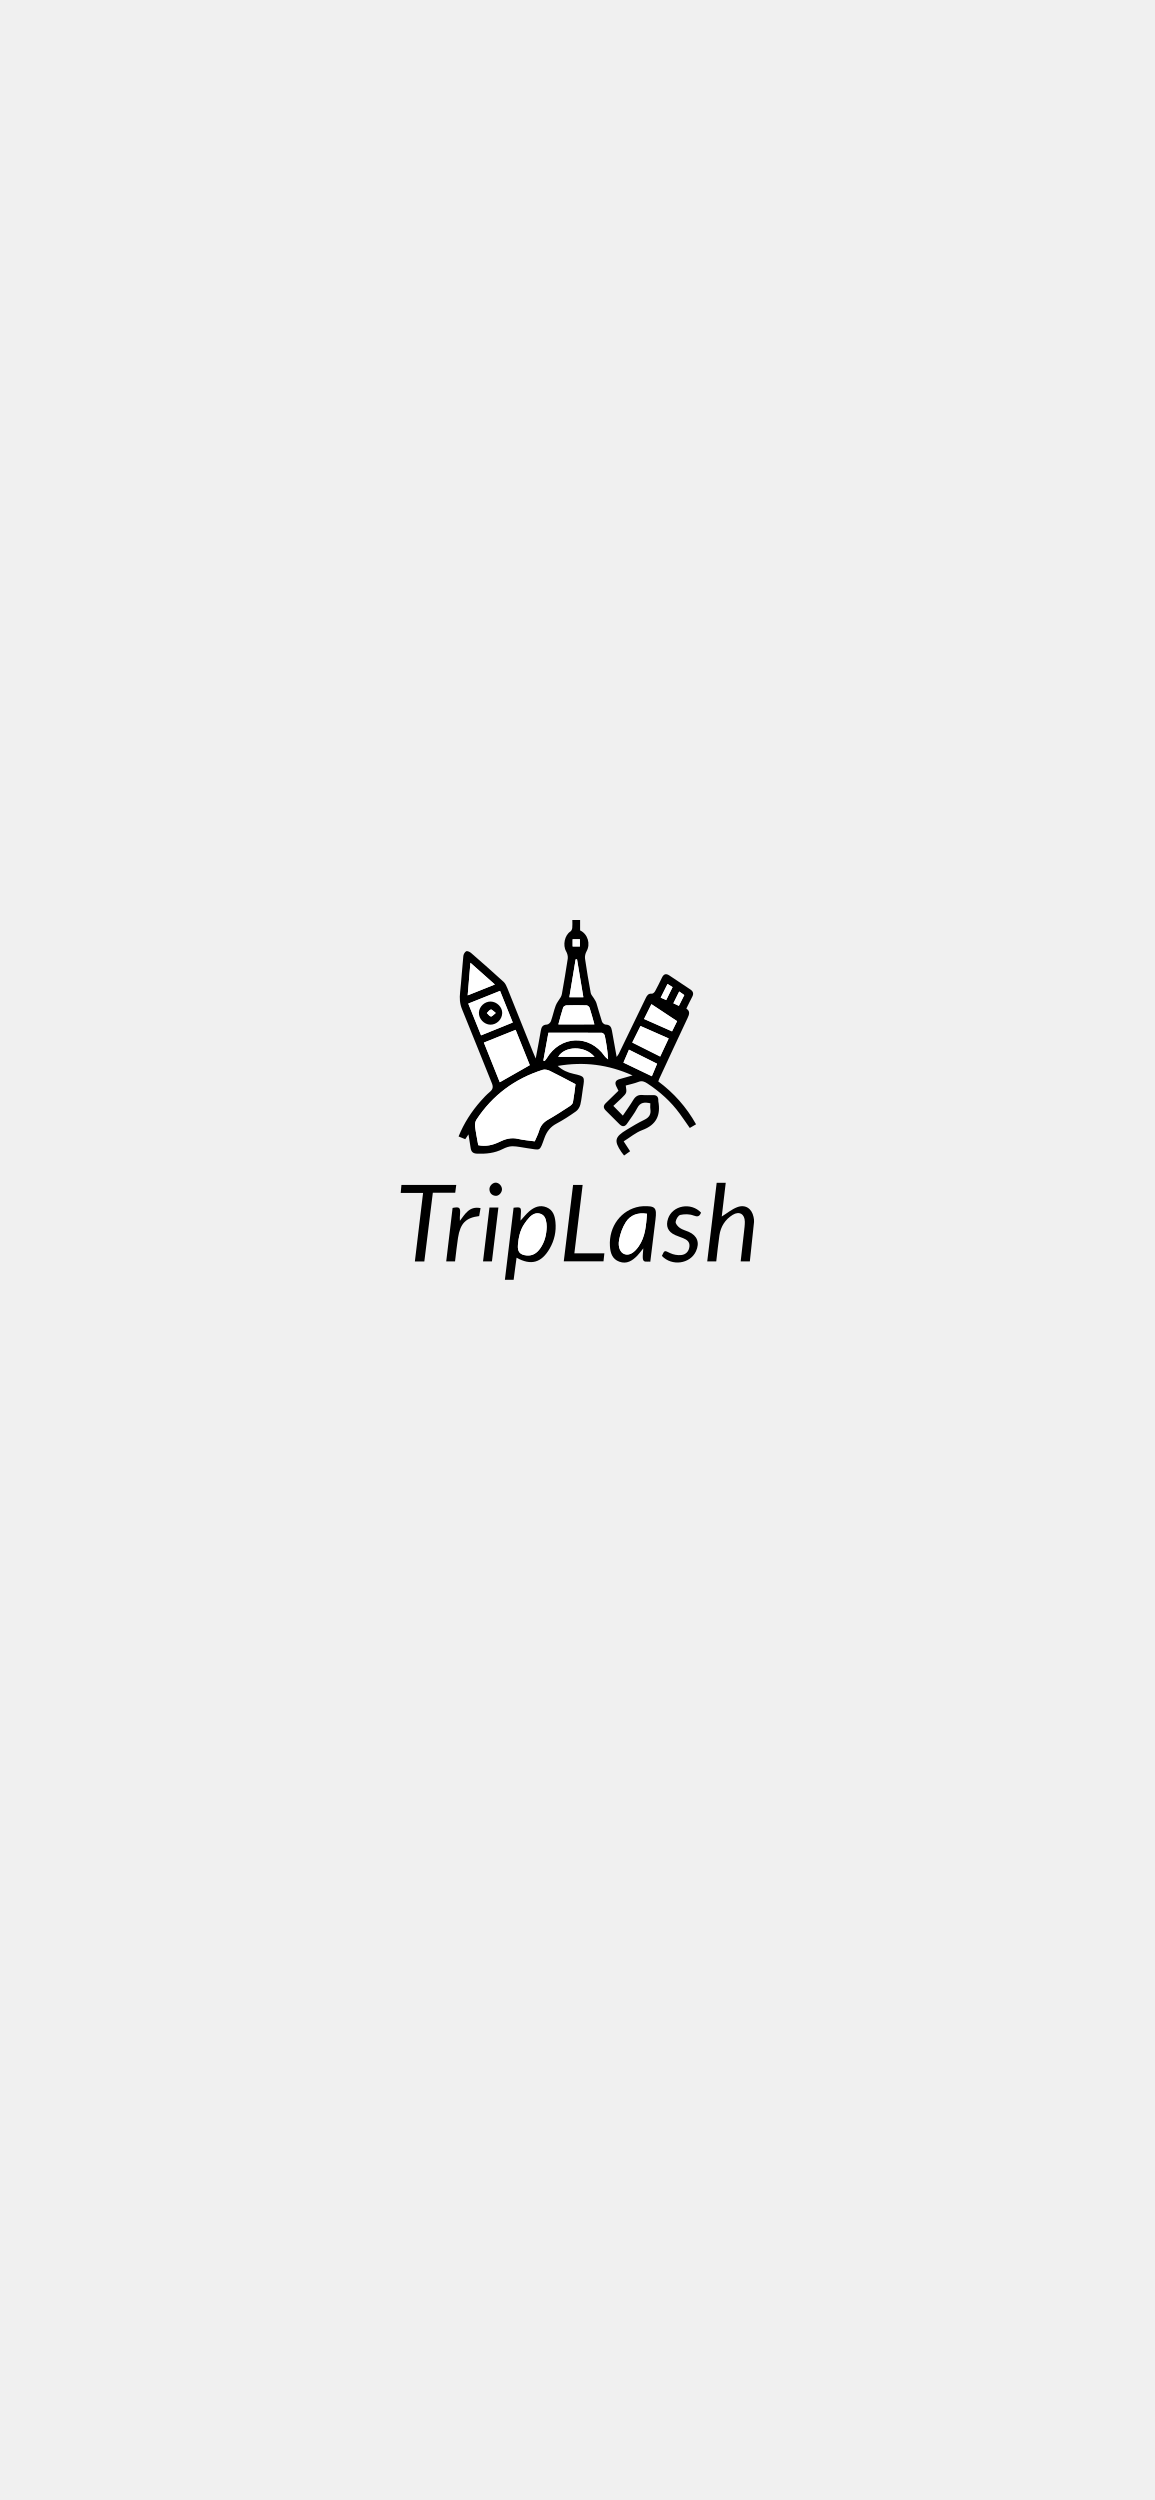
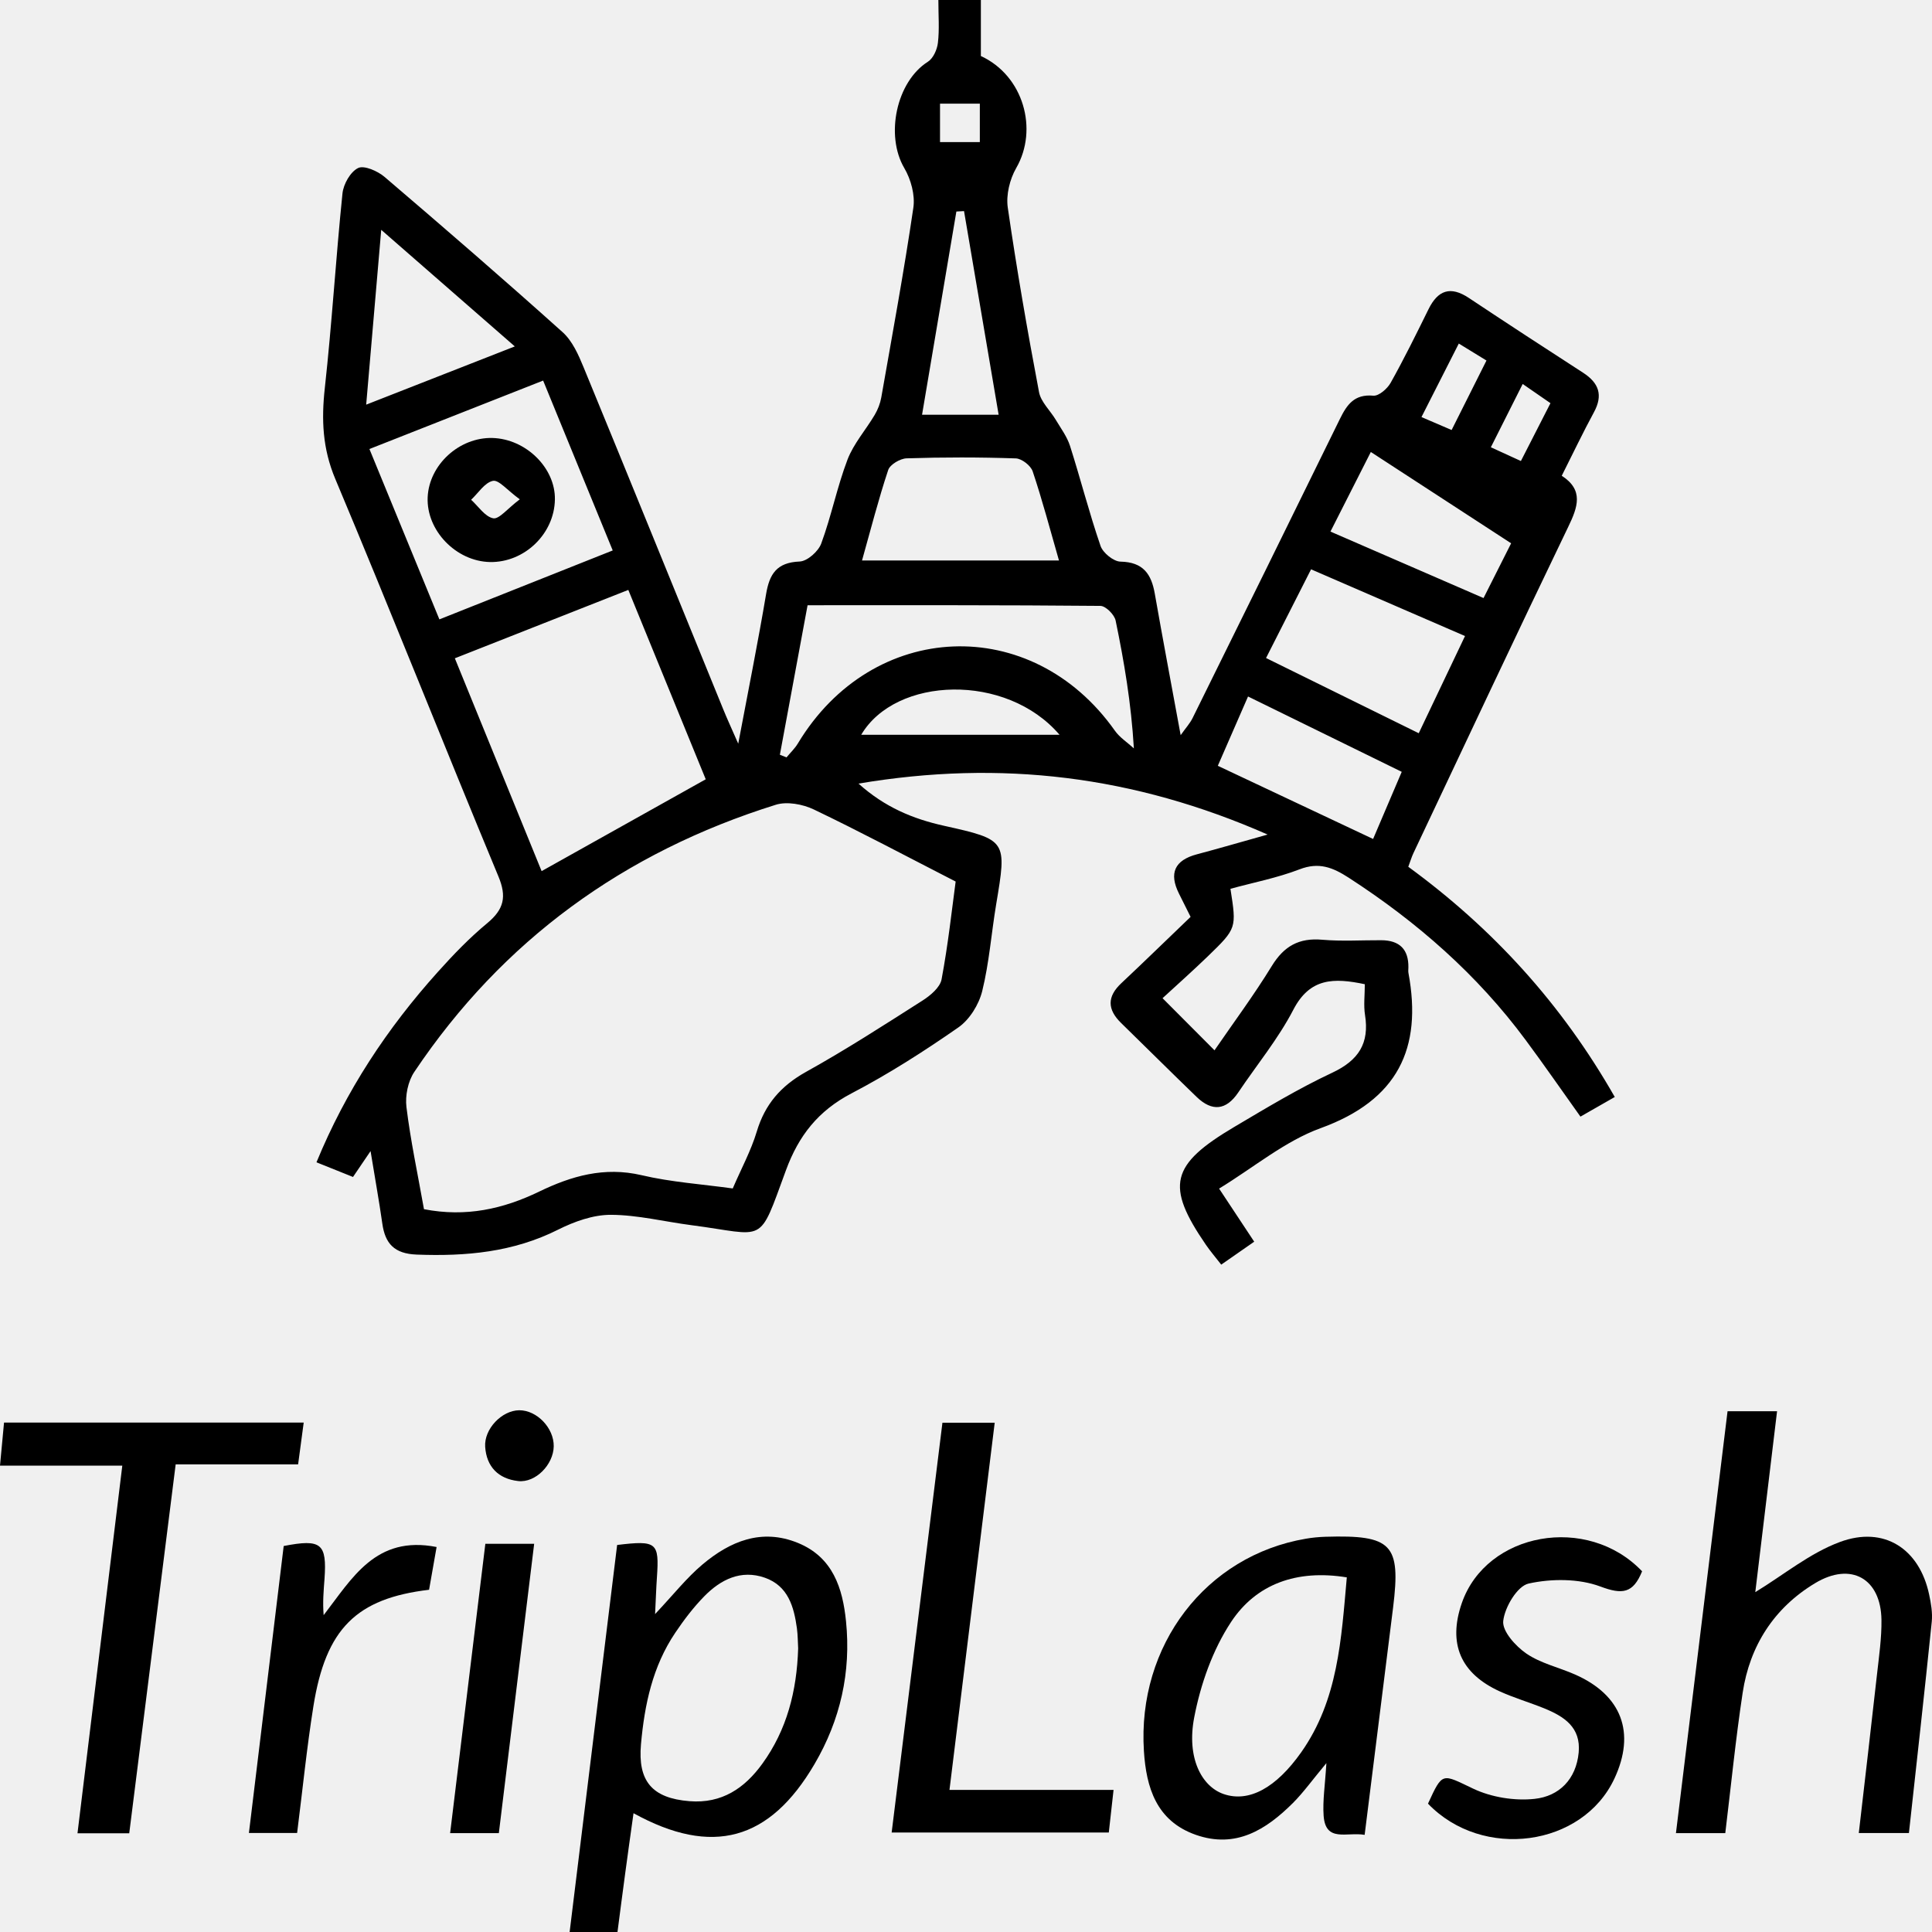
- <svg xmlns="http://www.w3.org/2000/svg" version="1.1" id="Layer_1" x="100px" y="0px" viewBox="0 0 1125 2436" style="enable-background:new 0 0 1125 2436;" xml:space="preserve">
-   <style type="text/css">
- 	.st0{fill:#FFFFFF;}
- </style>
-   <path d="M602.63,1062.83c-0.92-1.87-1.5-3.06-2.08-4.24c-1.79-3.67-0.79-6.04,3.22-7.12c3.84-1.04,7.66-2.17,12.59-3.58  c-23.85-10.68-47.54-13.6-72.92-9.25c4.71,4.29,9.68,6.4,15.26,7.66c11.24,2.54,11.18,2.67,9.28,14.23  c-0.86,5.25-1.24,10.62-2.49,15.77c-0.59,2.44-2.25,5.18-4.27,6.61c-6.1,4.32-12.41,8.43-19,11.94c-5.96,3.17-9.44,7.68-11.71,13.97  c-4.99,13.81-3.39,11.74-16.87,9.96c-4.78-0.63-9.55-1.86-14.33-1.88c-3.14-0.01-6.52,1.22-9.39,2.69c-8,4.1-16.43,4.87-25.2,4.53  c-4.02-0.15-5.65-2-6.15-5.65c-0.57-4.11-1.3-8.2-2.09-13.13c-1.25,1.87-2.07,3.1-3.13,4.69c-1.99-0.81-4.05-1.65-6.51-2.66  c5.25-13,12.6-24.32,21.65-34.57c2.75-3.12,5.63-6.17,8.8-8.84c2.96-2.51,3.5-4.78,1.97-8.5c-9.8-23.99-19.18-48.16-29.07-72.12  c-2.28-5.52-2.48-10.76-1.86-16.49c1.27-11.75,1.96-23.56,3.15-35.32c0.17-1.68,1.4-3.92,2.79-4.61c1.07-0.53,3.49,0.56,4.71,1.62  c10.68,9.28,21.29,18.63,31.72,28.17c1.74,1.59,2.82,4.08,3.74,6.35c8.35,20.66,16.59,41.37,24.88,62.06  c0.65,1.63,1.38,3.23,2.69,6.28c1.86-10.06,3.55-18.59,4.97-27.17c0.6-3.61,1.87-5.72,5.97-5.89c1.37-0.05,3.34-1.84,3.85-3.27  c1.81-4.99,2.83-10.28,4.69-15.24c1.09-2.9,3.26-5.38,4.84-8.11c0.56-0.96,0.98-2.06,1.17-3.15c1.98-11.47,4.06-22.93,5.72-34.44  c0.33-2.3-0.43-5.14-1.61-7.19c-3.43-5.95-1.41-15.7,4.2-19.3c0.96-0.62,1.65-2.22,1.79-3.45c0.28-2.44,0.08-4.93,0.08-7.76  c2.67,0,4.89,0,7.57,0c0,3.5,0,6.93,0,10.17c7.61,3.56,10.28,13.32,6.3,20.33c-1.16,2.05-1.83,4.88-1.5,7.18  c1.59,11.19,3.5,22.35,5.56,33.46c0.33,1.81,2.01,3.36,3,5.06c0.9,1.54,2,3.05,2.53,4.72c1.89,6.03,3.42,12.18,5.44,18.16  c0.42,1.25,2.31,2.82,3.55,2.85c4.07,0.08,5.51,2.27,6.12,5.81c1.44,8.35,2.99,16.69,4.61,25.68c0.93-1.33,1.66-2.14,2.12-3.09  c8.78-18.09,17.55-36.19,26.27-54.31c1.24-2.57,2.55-4.52,5.95-4.21c0.98,0.09,2.5-1.27,3.09-2.34c2.4-4.37,4.57-8.87,6.75-13.36  c1.66-3.42,3.88-4.27,7.18-2.04c6.75,4.57,13.54,9.09,20.36,13.57c2.84,1.87,3.59,4.08,1.93,7.19c-1.95,3.66-3.71,7.42-5.73,11.51  c3.94,2.59,2.87,5.67,1.15,9.29c-9.31,19.67-18.41,39.44-27.57,59.17c-0.34,0.73-0.57,1.52-0.93,2.51  c15.08,11.22,27.32,24.85,36.8,41.78c-1.97,1.15-3.89,2.26-6.12,3.56c-3.33-4.75-6.47-9.38-9.76-13.9  c-8.62-11.85-19.35-21.43-31.56-29.47c-2.82-1.85-5.28-2.87-8.74-1.51c-3.98,1.56-8.24,2.4-12.32,3.53c1.1,7.15,1.13,7.17-4,12.23  c-2.71,2.67-5.53,5.22-8.1,7.63c3.29,3.36,6.06,6.19,9.26,9.46c3.33-4.94,7.01-9.99,10.22-15.32c2.16-3.58,4.82-5.13,9-4.75  c3.47,0.31,6.99,0.07,10.49,0.09c3.29,0.01,4.9,1.67,4.85,4.96c-0.01,0.33-0.05,0.68,0.01,1c2.49,13.67-1.9,23.06-15.65,28.14  c-6.35,2.35-11.83,7.07-18.1,10.97c2.39,3.68,4.17,6.42,6.26,9.64c-1.97,1.4-3.81,2.7-5.88,4.16c-0.98-1.28-1.91-2.39-2.72-3.58  c-7.22-10.72-6.36-14.53,5.08-21.43c5.7-3.44,11.4-6.94,17.39-9.8c4.75-2.26,6.68-5.37,5.88-10.49c-0.28-1.77-0.04-3.62-0.04-5.59  c-5.52-1.18-9.78-1.17-12.73,4.62c-2.7,5.3-6.53,10.03-9.83,15.03c-2.16,3.27-4.67,3.49-7.41,0.81c-4.52-4.44-8.96-8.95-13.45-13.41  c-2.48-2.46-2.56-4.79,0.06-7.27C594.42,1070.92,598.42,1066.93,602.63,1062.83z M466,1115.88c7.47,1.48,14.11-0.03,20.53-3.19  c5.75-2.83,11.6-4.56,18.24-2.98c5.27,1.26,10.76,1.63,16.26,2.41c1.52-3.6,3.26-6.86,4.28-10.32c1.45-4.94,4.28-8.28,8.77-10.83  c7.09-4.01,13.91-8.5,20.75-12.94c1.42-0.92,3.15-2.39,3.42-3.86c1.17-6.34,1.85-12.77,2.51-17.75  c-8.96-4.68-17.03-9.06-25.28-13.08c-1.96-0.96-4.78-1.49-6.77-0.86c-27.1,8.62-48.74,24.66-64.42,48.47  c-1.14,1.72-1.66,4.33-1.41,6.4C463.61,1103.44,464.88,1109.47,466,1115.88z M471.5,1015.9c5.3,13.25,10.39,25.96,15.47,38.63  c9.86-5.62,19.33-11.01,29.25-16.67c-4.52-11.26-9.13-22.74-13.8-34.37C491.93,1007.71,482.07,1011.66,471.5,1015.9z   M529.43,1033.41c0.39,0.16,0.79,0.32,1.18,0.48c0.68-0.84,1.48-1.61,2.02-2.52c13.3-22.51,41.68-23.68,56.49-2.35  c0.87,1.26,2.26,2.16,3.4,3.23c-0.48-8.21-1.73-15.73-3.25-23.2c-0.22-1.07-1.76-2.65-2.71-2.66c-17.29-0.16-34.59-0.12-52.19-0.12  C532.69,1015.54,531.06,1024.48,529.43,1033.41z M456.28,977.92c4.26,10.57,8.32,20.63,12.47,30.92  c10.67-4.32,20.73-8.4,30.89-12.51c-4.27-10.62-8.29-20.6-12.4-30.83C476.7,969.73,466.61,973.77,456.28,977.92z M651.54,1011.86  c-9.3-4.11-18.28-8.07-27.44-12.11c-2.83,5.68-5.33,10.7-8.02,16.1c9.13,4.58,17.94,9,27.21,13.65  C646.07,1023.55,648.73,1017.88,651.54,1011.86z M544.07,998.15c11.92,0,23.28,0,35.1,0c-1.61-5.69-2.97-10.99-4.68-16.17  c-0.34-1.04-1.94-2.32-3-2.36c-6.49-0.22-12.99-0.22-19.47-0.01c-1.15,0.04-2.96,1.13-3.28,2.12  C547,987.04,545.64,992.49,544.07,998.15z M607.48,1035.41c9.35,4.48,18.38,8.82,27.68,13.28c1.67-3.99,3.31-7.9,5.1-12.18  c-9.25-4.62-18.16-9.07-27.39-13.68C610.88,1027.46,609.15,1031.51,607.48,1035.41z M627.56,992.9c9.19,4.07,18.06,7.99,27.28,12.07  c1.8-3.63,3.37-6.82,4.92-9.94c-8.51-5.64-16.62-11.01-25.01-16.57C632.31,983.34,630.04,987.91,627.56,992.9z M455.7,969.87  c9.06-3.61,17.39-6.94,26.49-10.57c-8.04-7.14-15.47-13.74-23.81-21.16C457.44,949.29,456.61,959.13,455.7,969.87z M562.25,934.74  c-0.45,0.03-0.91,0.05-1.36,0.08c-2.02,12.19-4.04,24.39-6.12,36.88c4.81,0,9.03,0,13.65,0  C566.32,959.13,564.28,946.94,562.25,934.74z M579.27,1029.78c-9.49-11.3-29.22-10.59-35.34,0  C555.28,1029.78,566.78,1029.78,579.27,1029.78z M649.15,974.47c2.22-4.51,4.17-8.47,6.21-12.61c-1.74-1.08-3.18-1.98-4.93-3.08  c-2.36,4.73-4.44,8.91-6.65,13.34C645.82,973.01,647.3,973.66,649.15,974.47z M661.82,966.12c-2.03,4.1-3.76,7.6-5.68,11.48  c1.88,0.88,3.43,1.6,5.36,2.5c1.82-3.62,3.48-6.93,5.27-10.5C665.08,968.42,663.64,967.4,661.82,966.12z M557.97,915.24  c0,2.66,0,4.72,0,6.98c2.52,0,4.74,0,7.1,0c0-2.47,0-4.66,0-6.98C562.59,915.24,560.48,915.24,557.97,915.24z" />
-   <path d="M500.43,1176.82c7.08-0.87,7.52-0.47,7.09,5.9c-0.13,1.89-0.19,3.79-0.33,6.64c3.3-3.56,5.62-6.58,8.45-9  c4.9-4.2,10.53-6.62,17.03-3.9c6.21,2.6,7.95,8.2,8.55,14.2c0.92,9.21-1,17.91-5.62,25.94c-7.98,13.87-18.22,16.78-32.25,8.9  c-0.51,3.75-1.02,7.35-1.49,10.95c-0.46,3.45-0.89,6.9-1.37,10.61c-2.78,0-5.36,0-8.53,0  C494.8,1223.57,497.6,1200.32,500.43,1176.82z M532.69,1195.59c-0.06-1.01-0.05-2.34-0.22-3.65c-0.53-3.91-1.57-7.7-5.73-9.18  c-4.26-1.51-7.85,0.34-10.76,3.35c-1.94,2.01-3.64,4.3-5.19,6.64c-4.05,6.12-5.48,13.04-6.11,20.24c-0.58,6.66,1.94,9.78,8.63,10.33  c5.81,0.48,9.87-2.4,13-6.8C530.67,1210.39,532.45,1203.37,532.69,1195.59z" />
-   <path d="M697.92,1229.12c-3.2,0-5.66,0-8.79,0c3.08-25.66,6.13-51.03,9.2-76.57c2.95,0,5.56,0,8.82,0  c-1.34,11.32-2.65,22.39-3.88,32.83c5.08-3.15,9.72-7.08,15.07-9.1c7.9-2.99,14.18,1.25,15.91,9.51c0.34,1.62,0.63,3.34,0.47,4.96  c-1.28,12.73-2.68,25.44-4.07,38.35c-3.08,0-5.68,0-8.93,0c1.1-9.72,2.2-19.23,3.24-28.75c0.36-3.31,0.84-6.64,0.8-9.95  c-0.1-7.47-5.41-10.59-11.84-6.64c-7.32,4.49-11.64,11.38-12.9,19.88C699.77,1212,698.96,1220.44,697.92,1229.12z" />
-   <path d="M633.65,1229.43c-3.2-0.56-6.97,1.43-7.31-3.47c-0.19-2.75,0.26-5.55,0.49-9.55c-2.48,3.03-4.06,5.3-5.96,7.23  c-4.76,4.84-10.17,8.34-17.32,5.78c-7.05-2.52-8.83-8.63-9.24-15.19c-1.21-19.21,11.06-35.48,28.88-38.55  c1.14-0.2,2.31-0.31,3.47-0.35c11.86-0.36,13.46,1.33,12.06,12.81C637.06,1201.69,635.39,1215.22,633.65,1229.43z M630.47,1182.7  c-8.97-1.49-16.17,1.24-20.61,8.07c-3.31,5.1-5.46,11.35-6.59,17.37c-1.37,7.3,1.31,12.49,5.24,13.88c4.54,1.6,9.39-1.16,13.84-7.58  C628.93,1204.93,629.48,1193.95,630.47,1182.7z" />
-   <path d="M413.47,1229.15c-3.27,0-5.89,0-9.22,0c2.67-22.25,5.3-44.26,7.99-66.73c-7.34,0-14.28,0-21.8,0  c0.26-2.83,0.48-5.2,0.72-7.81c17.89,0,35.43,0,53.41,0c-0.34,2.57-0.64,4.83-1,7.58c-7.18,0-14.24,0-21.82,0  C418.97,1184.68,416.24,1206.73,413.47,1229.15z" />
-   <path d="M588.9,1221.27c-0.32,2.92-0.57,5.19-0.85,7.74c-12.85,0-25.41,0-38.7,0c3.01-24.76,6.01-49.43,9.05-74.38  c3.06,0,5.95,0,9.32,0c-2.68,22.17-5.33,44.09-8.06,66.64C569.46,1221.27,579.01,1221.27,588.9,1221.27z" />
-   <path d="M683.1,1181.6c-1.61,4.03-3.52,4.25-7.43,2.76c-3.84-1.46-8.72-1.45-12.79-0.54c-2.02,0.45-4.25,4.27-4.53,6.78  c-0.21,1.85,2.2,4.58,4.13,5.93c2.53,1.77,5.77,2.5,8.65,3.79c8.34,3.73,10.86,10.56,7.04,18.89c-5.69,12.4-23.51,14.85-33.23,4.56  c2.64-5.84,2.48-5.42,8.07-2.72c3.23,1.56,7.36,2.24,10.93,1.85c4.39-0.48,7.41-3.57,7.86-8.42c0.41-4.57-2.58-6.53-6.15-8.01  c-2.61-1.08-5.34-1.89-7.9-3.07c-7.03-3.26-9.27-8.68-6.78-16.03C655.35,1174.5,673.34,1171.17,683.1,1181.6z" />
-   <path d="M443.39,1229.09c-3.13,0-5.58,0-8.59,0c2.1-17.59,4.16-34.89,6.2-52.08c6.72-1.33,7.71-0.46,7.27,5.97  c-0.15,2.1-0.34,4.19-0.15,6.58c5.07-6.68,9.27-14.55,20.13-12.37c-0.52,3.03-0.93,5.43-1.34,7.76  c-12.97,1.57-18.41,7.07-20.62,21.14C445.11,1213.63,444.37,1221.24,443.39,1229.09z" />
-   <path d="M479.34,1229.12c-3.16,0-5.62,0-8.68,0c2.11-17.68,4.19-35.07,6.28-52.51c3.1,0,5.69,0,8.7,0  C483.53,1194.2,481.46,1211.49,479.34,1229.12z" />
-   <path d="M489.13,1158.92c-0.05,3.3-3.23,6.66-6.34,6.3c-3.54-0.41-5.64-2.6-5.88-6.21c-0.21-3.25,2.97-6.61,6.06-6.64  C486.13,1152.35,489.18,1155.6,489.13,1158.92z" />
-   <path class="st0" d="M466,1115.88c-1.12-6.41-2.38-12.44-3.11-18.53c-0.25-2.07,0.27-4.68,1.41-6.4  c15.68-23.8,37.32-39.85,64.42-48.47c1.99-0.63,4.81-0.09,6.77,0.86c8.25,4.02,16.31,8.4,25.28,13.08  c-0.67,4.98-1.35,11.41-2.51,17.75c-0.27,1.46-2,2.94-3.42,3.86c-6.83,4.44-13.66,8.93-20.75,12.94c-4.49,2.54-7.33,5.89-8.77,10.83  c-1.02,3.46-2.75,6.72-4.28,10.32c-5.5-0.78-10.99-1.15-16.26-2.41c-6.64-1.59-12.49,0.15-18.24,2.98  C480.1,1115.84,473.46,1117.36,466,1115.88z" />
-   <path class="st0" d="M471.5,1015.9c10.57-4.24,20.42-8.19,30.93-12.4c4.67,11.62,9.27,23.1,13.8,34.37  c-9.92,5.65-19.39,11.05-29.25,16.67C481.9,1041.86,476.81,1029.15,471.5,1015.9z" />
-   <path class="st0" d="M529.43,1033.41c1.63-8.93,3.26-17.87,4.95-27.14c17.6,0,34.9-0.04,52.19,0.12c0.94,0.01,2.49,1.6,2.71,2.66  c1.52,7.47,2.77,14.99,3.25,23.2c-1.15-1.07-2.53-1.97-3.4-3.23c-14.8-21.33-43.18-20.16-56.49,2.35c-0.54,0.92-1.34,1.69-2.02,2.52  C530.22,1033.73,529.83,1033.57,529.43,1033.41z" />
-   <path class="st0" d="M456.28,977.92c10.34-4.15,20.42-8.19,30.95-12.41c4.11,10.23,8.13,20.21,12.4,30.83  c-10.15,4.11-20.22,8.19-30.89,12.51C464.6,998.54,460.54,988.48,456.28,977.92z M489.34,987.09c0.1-5.73-5.17-11.01-11.15-11.17  c-5.91-0.15-11.28,4.86-11.53,10.76c-0.25,6.03,5.05,11.63,11.12,11.75C483.91,998.55,489.24,993.32,489.34,987.09z" />
-   <path class="st0" d="M651.54,1011.86c-2.81,6.02-5.47,11.69-8.25,17.64c-9.27-4.65-18.09-9.07-27.21-13.65  c2.69-5.4,5.19-10.42,8.02-16.1C633.26,1003.79,642.24,1007.75,651.54,1011.86z" />
-   <path class="st0" d="M544.07,998.15c1.57-5.66,2.93-11.1,4.67-16.43c0.32-0.99,2.13-2.08,3.28-2.12c6.49-0.2,12.99-0.21,19.47,0.01  c1.06,0.04,2.66,1.32,3,2.36c1.7,5.18,3.07,10.48,4.68,16.17C567.35,998.15,555.99,998.15,544.07,998.15z" />
-   <path class="st0" d="M607.48,1035.41c1.67-3.89,3.4-7.94,5.39-12.58c9.23,4.61,18.14,9.06,27.39,13.68  c-1.79,4.28-3.43,8.19-5.1,12.18C625.86,1044.23,616.83,1039.89,607.48,1035.41z" />
-   <path class="st0" d="M627.56,992.9c2.48-4.99,4.76-9.57,7.18-14.44c8.39,5.56,16.5,10.93,25.01,16.57  c-1.54,3.12-3.12,6.31-4.92,9.94C645.62,1000.9,636.75,996.97,627.56,992.9z" />
-   <path class="st0" d="M455.7,969.87c0.91-10.74,1.73-20.57,2.68-31.73c8.34,7.41,15.77,14.02,23.81,21.16  C473.09,962.93,464.76,966.25,455.7,969.87z" />
-   <path class="st0" d="M562.25,934.74c2.03,12.2,4.07,24.39,6.17,36.97c-4.62,0-8.84,0-13.65,0c2.07-12.5,4.09-24.69,6.12-36.88  C561.34,934.8,561.79,934.77,562.25,934.74z" />
-   <path class="st0" d="M579.27,1029.78c-12.49,0-23.99,0-35.34,0C550.04,1019.18,569.78,1018.47,579.27,1029.78z" />
-   <path class="st0" d="M649.15,974.47c-1.85-0.81-3.32-1.46-5.37-2.36c2.21-4.43,4.29-8.6,6.65-13.34c1.75,1.09,3.19,1.99,4.93,3.08  C653.31,966,651.36,969.96,649.15,974.47z" />
-   <path class="st0" d="M661.82,966.12c1.82,1.28,3.27,2.3,4.95,3.48c-1.79,3.57-3.45,6.88-5.27,10.5c-1.93-0.9-3.48-1.62-5.36-2.5  C658.05,973.72,659.79,970.22,661.82,966.12z" />
-   <path class="st0" d="M557.97,915.24c2.51,0,4.62,0,7.1,0c0,2.32,0,4.51,0,6.98c-2.35,0-4.58,0-7.1,0  C557.97,919.96,557.97,917.9,557.97,915.24z" />
-   <path class="st0" d="M532.69,1195.59c-0.24,7.78-2.02,14.8-6.39,20.94c-3.13,4.4-7.19,7.28-13,6.8c-6.69-0.55-9.22-3.67-8.63-10.33  c0.63-7.2,2.05-14.13,6.11-20.24c1.55-2.34,3.25-4.63,5.19-6.64c2.91-3.01,6.5-4.86,10.76-3.35c4.16,1.48,5.21,5.26,5.73,9.18  C532.64,1193.24,532.63,1194.58,532.69,1195.59z" />
-   <path class="st0" d="M630.47,1182.7c-0.99,11.25-1.54,22.23-8.13,31.75c-4.45,6.42-9.29,9.18-13.84,7.58  c-3.93-1.39-6.62-6.58-5.24-13.88c1.13-6.02,3.28-12.27,6.59-17.37C614.29,1183.94,621.5,1181.21,630.47,1182.7z" />
-   <path d="M489.34,987.09c-0.1,6.23-5.43,11.45-11.56,11.34c-6.06-0.12-11.37-5.72-11.12-11.75c0.25-5.9,5.62-10.91,11.53-10.76  C484.17,976.08,489.44,981.36,489.34,987.09z M483.08,987.05c-2.25-1.66-3.75-3.58-4.79-3.35c-1.47,0.32-2.6,2.21-3.88,3.43  c1.3,1.2,2.46,3.07,3.93,3.36C479.39,990.7,480.85,988.76,483.08,987.05z" />
-   <path class="st0" d="M483.08,987.05c-2.23,1.71-3.69,3.65-4.74,3.44c-1.47-0.29-2.64-2.16-3.93-3.36c1.28-1.22,2.41-3.12,3.88-3.43  C479.33,983.47,480.83,985.39,483.08,987.05z" />
+ <svg xmlns="http://www.w3.org/2000/svg" width="56" height="56" viewBox="0 0 56 56" fill="none">
+   <path d="M34.51 26.576C34.36 26.277 34.266 26.087 34.172 25.899C33.88 25.313 34.043 24.934 34.695 24.762C35.32 24.596 35.941 24.415 36.743 24.19C32.864 22.484 29.011 22.018 24.884 22.713C25.649 23.398 26.458 23.735 27.365 23.936C29.193 24.342 29.184 24.363 28.875 26.209C28.735 27.047 28.673 27.905 28.47 28.727C28.374 29.117 28.104 29.555 27.775 29.783C26.783 30.473 25.757 31.13 24.685 31.69C23.716 32.196 23.15 32.917 22.781 33.921C21.969 36.127 22.229 35.796 20.037 35.512C19.259 35.411 18.484 35.215 17.706 35.212C17.196 35.21 16.646 35.407 16.179 35.641C14.878 36.296 13.507 36.419 12.081 36.365C11.427 36.341 11.162 36.045 11.081 35.462C10.988 34.806 10.869 34.153 10.741 33.365C10.537 33.664 10.404 33.861 10.232 34.115C9.908 33.985 9.573 33.851 9.173 33.69C10.027 31.613 11.222 29.805 12.694 28.169C13.141 27.67 13.61 27.183 14.125 26.757C14.607 26.356 14.694 25.993 14.445 25.399C12.852 21.568 11.326 17.707 9.718 13.881C9.347 12.999 9.314 12.162 9.415 11.247C9.622 9.37 9.734 7.484 9.927 5.606C9.955 5.338 10.155 4.98 10.381 4.87C10.555 4.785 10.949 4.959 11.147 5.128C12.884 6.611 14.61 8.104 16.306 9.627C16.589 9.881 16.765 10.279 16.914 10.642C18.272 13.941 19.613 17.249 20.961 20.553C21.066 20.814 21.185 21.069 21.398 21.556C21.701 19.95 21.976 18.587 22.206 17.217C22.304 16.64 22.511 16.303 23.177 16.276C23.4 16.268 23.721 15.982 23.804 15.754C24.098 14.957 24.264 14.112 24.566 13.32C24.744 12.857 25.096 12.461 25.354 12.025C25.445 11.871 25.513 11.696 25.544 11.522C25.866 9.69 26.204 7.859 26.474 6.021C26.528 5.654 26.404 5.2 26.212 4.873C25.654 3.923 25.983 2.365 26.895 1.79C27.051 1.691 27.164 1.436 27.186 1.239C27.232 0.85 27.199 0.452 27.199 0C27.634 0 27.995 0 28.431 0C28.431 0.559 28.431 1.107 28.431 1.624C29.668 2.193 30.102 3.752 29.455 4.871C29.267 5.199 29.158 5.651 29.211 6.018C29.47 7.805 29.78 9.588 30.116 11.362C30.169 11.651 30.442 11.899 30.603 12.17C30.75 12.416 30.929 12.657 31.015 12.924C31.322 13.887 31.571 14.869 31.9 15.824C31.968 16.024 32.275 16.275 32.477 16.279C33.139 16.292 33.373 16.642 33.472 17.207C33.706 18.541 33.959 19.873 34.222 21.309C34.373 21.096 34.492 20.967 34.567 20.815C35.995 17.926 37.421 15.035 38.839 12.141C39.041 11.731 39.254 11.419 39.807 11.469C39.966 11.483 40.214 11.266 40.309 11.095C40.7 10.397 41.053 9.679 41.407 8.961C41.677 8.415 42.038 8.279 42.575 8.636C43.673 9.366 44.777 10.087 45.886 10.803C46.348 11.102 46.47 11.455 46.2 11.951C45.883 12.536 45.597 13.136 45.268 13.79C45.909 14.203 45.735 14.695 45.455 15.273C43.941 18.415 42.461 21.572 40.971 24.724C40.916 24.84 40.879 24.966 40.82 25.124C43.273 26.916 45.263 29.093 46.805 31.797C46.485 31.981 46.172 32.158 45.81 32.366C45.268 31.607 44.758 30.868 44.222 30.146C42.821 28.253 41.075 26.723 39.09 25.439C38.631 25.143 38.231 24.981 37.668 25.198C37.021 25.447 36.328 25.581 35.665 25.762C35.843 26.904 35.848 26.907 35.014 27.715C34.573 28.141 34.115 28.549 33.697 28.933C34.232 29.47 34.682 29.922 35.203 30.444C35.744 29.655 36.343 28.849 36.865 27.998C37.216 27.426 37.649 27.178 38.329 27.239C38.893 27.288 39.465 27.25 40.035 27.253C40.57 27.255 40.832 27.52 40.823 28.046C40.822 28.098 40.815 28.154 40.825 28.205C41.23 30.389 40.516 31.888 38.28 32.7C37.247 33.075 36.356 33.829 35.336 34.452C35.725 35.039 36.014 35.477 36.354 35.991C36.034 36.215 35.735 36.422 35.398 36.656C35.239 36.451 35.087 36.274 34.956 36.084C33.781 34.372 33.921 33.763 35.782 32.661C36.709 32.112 37.636 31.553 38.61 31.096C39.383 30.735 39.696 30.238 39.566 29.421C39.521 29.138 39.56 28.843 39.56 28.528C38.662 28.339 37.969 28.341 37.489 29.266C37.05 30.112 36.427 30.868 35.891 31.666C35.539 32.188 35.131 32.224 34.686 31.796C33.95 31.086 33.228 30.366 32.498 29.654C32.095 29.261 32.082 28.889 32.508 28.493C33.175 27.868 33.825 27.231 34.51 26.576ZM12.289 35.049C13.504 35.285 14.584 35.044 15.628 34.539C16.563 34.087 17.514 33.811 18.594 34.063C19.451 34.265 20.344 34.324 21.239 34.448C21.486 33.873 21.769 33.353 21.935 32.8C22.171 32.011 22.631 31.478 23.361 31.07C24.514 30.43 25.623 29.713 26.736 29.004C26.967 28.857 27.248 28.622 27.292 28.387C27.482 27.375 27.593 26.348 27.7 25.552C26.243 24.805 24.931 24.105 23.589 23.463C23.27 23.31 22.811 23.225 22.488 23.326C18.08 24.703 14.561 27.265 12.011 31.067C11.825 31.342 11.741 31.759 11.781 32.089C11.9 33.062 12.107 34.025 12.289 35.049ZM13.184 19.081C14.045 21.197 14.873 23.227 15.699 25.25C17.303 24.353 18.843 23.492 20.456 22.588C19.721 20.79 18.972 18.956 18.212 17.099C16.506 17.773 14.902 18.404 13.184 19.081ZM22.605 21.877C22.668 21.903 22.733 21.928 22.797 21.954C22.907 21.82 23.038 21.697 23.125 21.552C25.288 17.956 29.904 17.77 32.313 21.176C32.454 21.378 32.68 21.521 32.866 21.692C32.788 20.381 32.584 19.18 32.337 17.987C32.301 17.816 32.051 17.564 31.896 17.562C29.084 17.536 26.271 17.543 23.408 17.543C23.135 19.023 22.87 20.451 22.605 21.877ZM10.708 13.015C11.401 14.703 12.061 16.31 12.736 17.953C14.472 17.263 16.108 16.612 17.76 15.955C17.066 14.259 16.412 12.665 15.743 11.031C14.029 11.707 12.388 12.352 10.708 13.015ZM42.464 18.436C40.952 17.779 39.491 17.147 38.002 16.502C37.541 17.409 37.135 18.21 36.697 19.073C38.182 19.804 39.615 20.51 41.123 21.253C41.575 20.303 42.007 19.397 42.464 18.436ZM24.986 16.246C26.925 16.246 28.772 16.246 30.695 16.246C30.433 15.337 30.211 14.491 29.933 13.663C29.878 13.497 29.618 13.293 29.445 13.287C28.39 13.251 27.333 13.251 26.279 13.285C26.092 13.291 25.797 13.465 25.745 13.623C25.462 14.472 25.241 15.342 24.986 16.246ZM35.299 22.197C36.819 22.912 38.288 23.605 39.8 24.318C40.072 23.681 40.339 23.056 40.63 22.372C39.126 21.635 37.676 20.924 36.175 20.188C35.852 20.927 35.57 21.574 35.299 22.197ZM38.564 15.408C40.059 16.058 41.502 16.684 43.001 17.335C43.294 16.755 43.549 16.246 43.801 15.748C42.417 14.847 41.098 13.989 39.734 13.101C39.337 13.881 38.968 14.611 38.564 15.408ZM10.614 11.729C12.087 11.153 13.442 10.621 14.922 10.041C13.614 8.901 12.406 7.847 11.05 6.662C10.897 8.442 10.762 10.014 10.614 11.729ZM27.943 6.119C27.869 6.123 27.795 6.127 27.721 6.131C27.393 8.078 27.064 10.027 26.726 12.022C27.508 12.022 28.195 12.022 28.946 12.022C28.605 10.014 28.273 8.067 27.943 6.119ZM30.711 21.298C29.167 19.493 25.959 19.606 24.963 21.298C26.809 21.298 28.679 21.298 30.711 21.298ZM42.076 12.464C42.437 11.744 42.754 11.111 43.086 10.45C42.803 10.277 42.569 10.134 42.284 9.958C41.9 10.713 41.562 11.381 41.202 12.089C41.534 12.231 41.775 12.335 42.076 12.464ZM44.136 11.13C43.806 11.785 43.525 12.344 43.213 12.964C43.518 13.104 43.77 13.219 44.084 13.363C44.38 12.785 44.65 12.256 44.941 11.686C44.666 11.498 44.432 11.335 44.136 11.13ZM27.247 3.004C27.247 3.429 27.247 3.758 27.247 4.119C27.656 4.119 28.017 4.119 28.401 4.119C28.401 3.724 28.401 3.375 28.401 3.004C27.998 3.004 27.655 3.004 27.247 3.004Z" fill="black" />
+   <path d="M17.888 44.782C19.04 44.643 19.111 44.707 19.041 45.724C19.02 46.026 19.011 46.329 18.988 46.785C19.524 46.216 19.902 45.734 20.362 45.347C21.159 44.676 22.075 44.29 23.132 44.724C24.142 45.139 24.425 46.034 24.522 46.992C24.672 48.463 24.36 49.853 23.608 51.135C22.31 53.35 20.645 53.815 18.363 52.557C18.28 53.156 18.197 53.73 18.121 54.305C18.046 54.856 17.976 55.407 17.898 56C17.446 56 17.026 56 16.511 56C16.973 52.248 17.428 48.535 17.888 44.782ZM23.135 47.78C23.125 47.618 23.127 47.406 23.099 47.197C23.013 46.572 22.844 45.967 22.167 45.73C21.474 45.489 20.89 45.785 20.417 46.266C20.102 46.587 19.825 46.952 19.573 47.326C18.915 48.303 18.682 49.409 18.579 50.559C18.485 51.622 18.895 52.121 19.983 52.208C20.928 52.285 21.588 51.825 22.097 51.122C22.806 50.143 23.096 49.022 23.135 47.78Z" fill="black" />
+   <path d="M50.008 53.135C49.487 53.135 49.087 53.135 48.578 53.135C49.079 49.036 49.575 44.985 50.074 40.906C50.554 40.906 50.979 40.906 51.509 40.906C51.291 42.714 51.078 44.481 50.878 46.149C51.704 45.646 52.459 45.018 53.329 44.696C54.614 44.218 55.635 44.895 55.916 46.214C55.972 46.473 56.019 46.748 55.993 47.007C55.785 49.04 55.557 51.07 55.331 53.132C54.83 53.132 54.407 53.132 53.878 53.132C54.057 51.579 54.236 50.06 54.405 48.54C54.464 48.011 54.542 47.479 54.535 46.951C54.519 45.758 53.656 45.259 52.61 45.89C51.419 46.607 50.717 47.708 50.512 49.065C50.309 50.401 50.177 51.748 50.008 53.135Z" fill="black" />
+   <path d="M39.555 53.184C39.035 53.095 38.422 53.413 38.366 52.63C38.335 52.191 38.408 51.744 38.446 51.105C38.042 51.589 37.785 51.951 37.477 52.26C36.702 53.032 35.822 53.592 34.66 53.183C33.513 52.78 33.224 51.804 33.157 50.757C32.96 47.688 34.956 45.09 37.854 44.6C38.039 44.568 38.23 44.55 38.418 44.544C40.347 44.486 40.607 44.756 40.38 46.59C40.11 48.754 39.838 50.915 39.555 53.184ZM39.038 45.721C37.579 45.483 36.408 45.919 35.686 47.01C35.148 47.824 34.798 48.822 34.614 49.784C34.391 50.95 34.827 51.779 35.466 52.001C36.205 52.256 36.993 51.816 37.717 50.79C38.787 49.271 38.877 47.518 39.038 45.721Z" fill="black" />
+   <path d="M3.746 53.139C3.214 53.139 2.788 53.139 2.246 53.139C2.68 49.586 3.108 46.071 3.545 42.482C2.352 42.482 1.223 42.482 0 42.482C0.042 42.03 0.078 41.651 0.117 41.234C3.027 41.234 5.879 41.234 8.803 41.234C8.748 41.645 8.699 42.006 8.641 42.445C7.473 42.445 6.325 42.445 5.092 42.445C4.64 46.037 4.196 49.559 3.746 53.139Z" fill="black" />
+   <path d="M32.277 51.881C32.225 52.347 32.184 52.71 32.139 53.117C30.049 53.117 28.006 53.117 25.845 53.117C26.334 49.163 26.822 45.223 27.317 41.238C27.814 41.238 28.284 41.238 28.832 41.238C28.396 44.779 27.965 48.279 27.521 51.881C29.115 51.881 30.669 51.881 32.277 51.881Z" fill="black" />
+   <path d="M47.597 45.545C47.335 46.189 47.024 46.224 46.388 45.986C45.764 45.753 44.97 45.754 44.308 45.9C43.98 45.972 43.617 46.582 43.572 46.983C43.537 47.278 43.929 47.714 44.243 47.93C44.655 48.212 45.182 48.329 45.65 48.535C47.006 49.131 47.416 50.222 46.795 51.552C45.87 53.532 42.971 53.924 41.391 52.28C41.82 51.347 41.794 51.415 42.703 51.846C43.228 52.095 43.9 52.204 44.481 52.141C45.195 52.065 45.686 51.571 45.759 50.797C45.826 50.067 45.339 49.754 44.759 49.517C44.334 49.345 43.89 49.215 43.474 49.027C42.331 48.506 41.966 47.641 42.371 46.467C43.084 44.411 46.01 43.879 47.597 45.545Z" fill="black" />
+   <path d="M8.612 53.13C8.103 53.13 7.704 53.13 7.215 53.13C7.556 50.321 7.891 47.558 8.223 44.812C9.316 44.6 9.477 44.739 9.406 45.766C9.381 46.101 9.35 46.435 9.381 46.816C10.206 45.75 10.889 44.493 12.655 44.841C12.57 45.325 12.504 45.708 12.437 46.08C10.328 46.331 9.443 47.209 9.084 49.457C8.892 50.661 8.771 51.876 8.612 53.13Z" fill="black" />
+   <path d="M14.459 53.135C13.945 53.135 13.544 53.135 13.047 53.135C13.39 50.311 13.728 47.534 14.068 44.748C14.572 44.748 14.994 44.748 15.483 44.748C15.14 47.558 14.803 50.319 14.459 53.135Z" fill="black" />
+   <path d="M16.05 41.923C16.042 42.45 15.525 42.987 15.019 42.929C14.444 42.864 14.102 42.514 14.063 41.937C14.029 41.418 14.546 40.882 15.049 40.877C15.563 40.874 16.059 41.393 16.05 41.923Z" fill="black" />
+   <path d="M16.084 14.479C16.068 15.475 15.201 16.308 14.204 16.291C13.219 16.271 12.355 15.377 12.396 14.414C12.437 13.472 13.31 12.672 14.271 12.695C15.244 12.721 16.101 13.564 16.084 14.479ZM15.066 14.473C14.7 14.208 14.457 13.901 14.287 13.938C14.048 13.989 13.864 14.291 13.656 14.486C13.868 14.678 14.056 14.976 14.296 15.023C14.466 15.056 14.704 14.746 15.066 14.473Z" fill="black" />
</svg>
